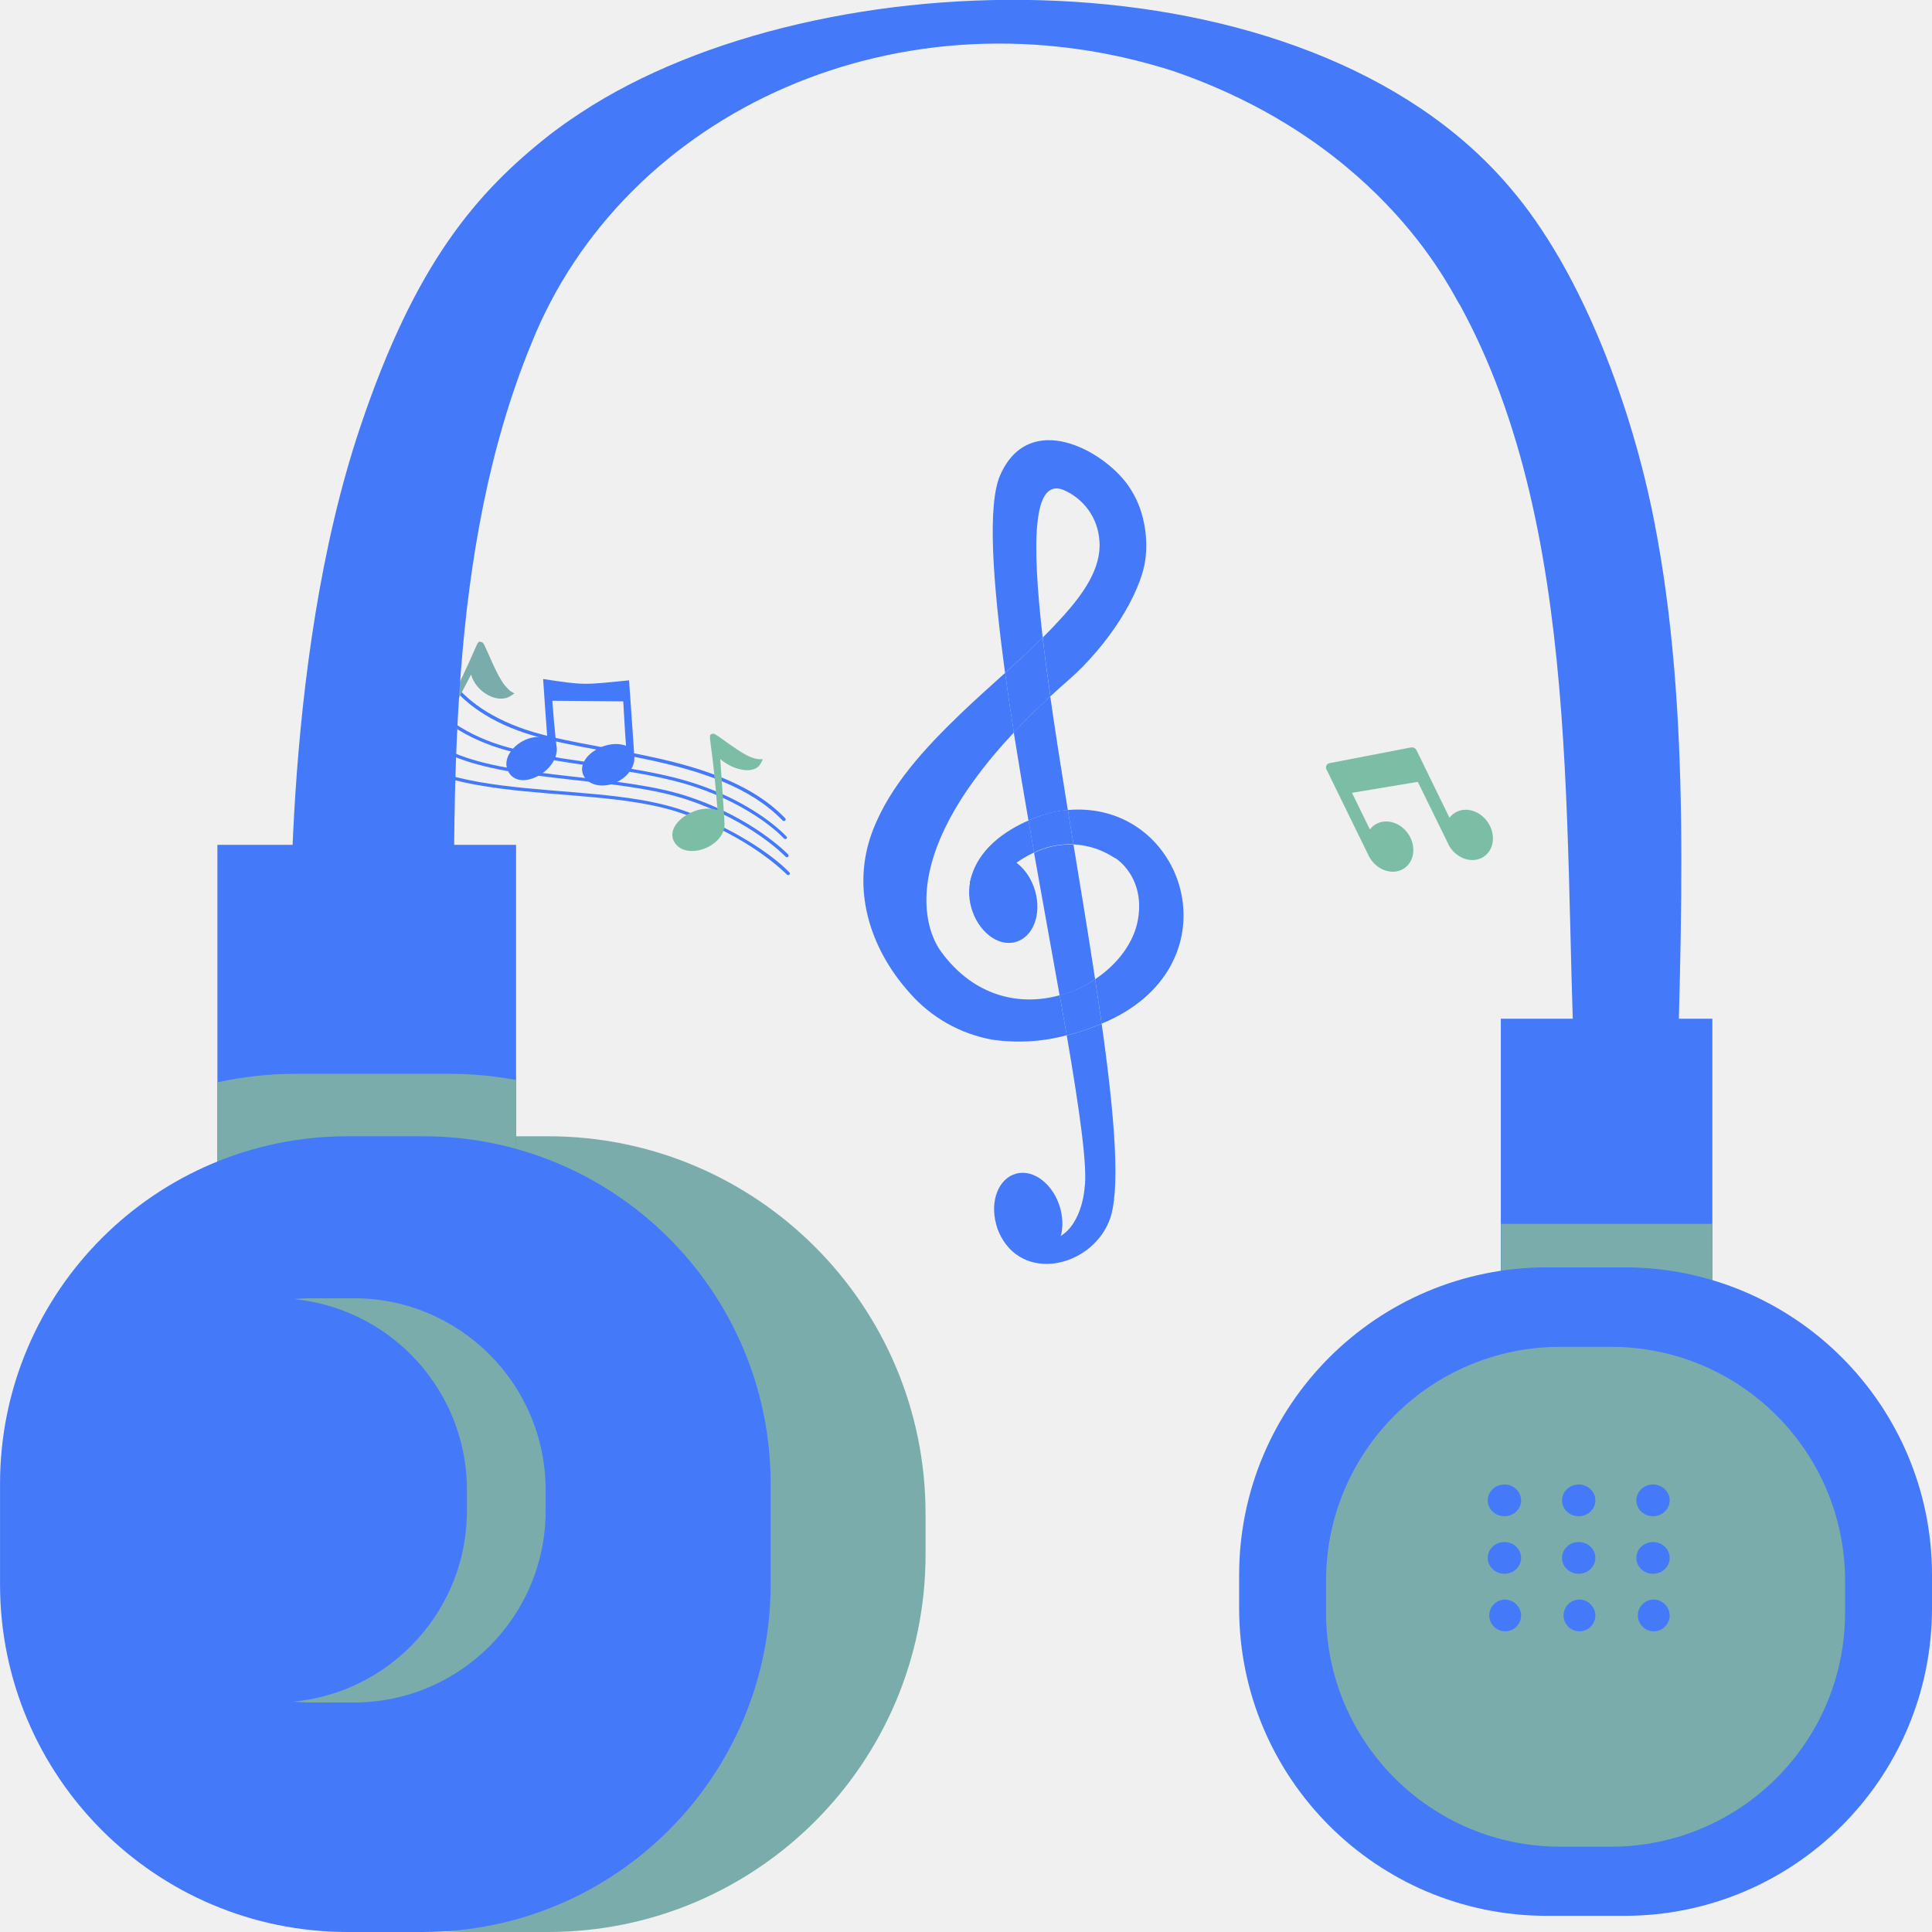
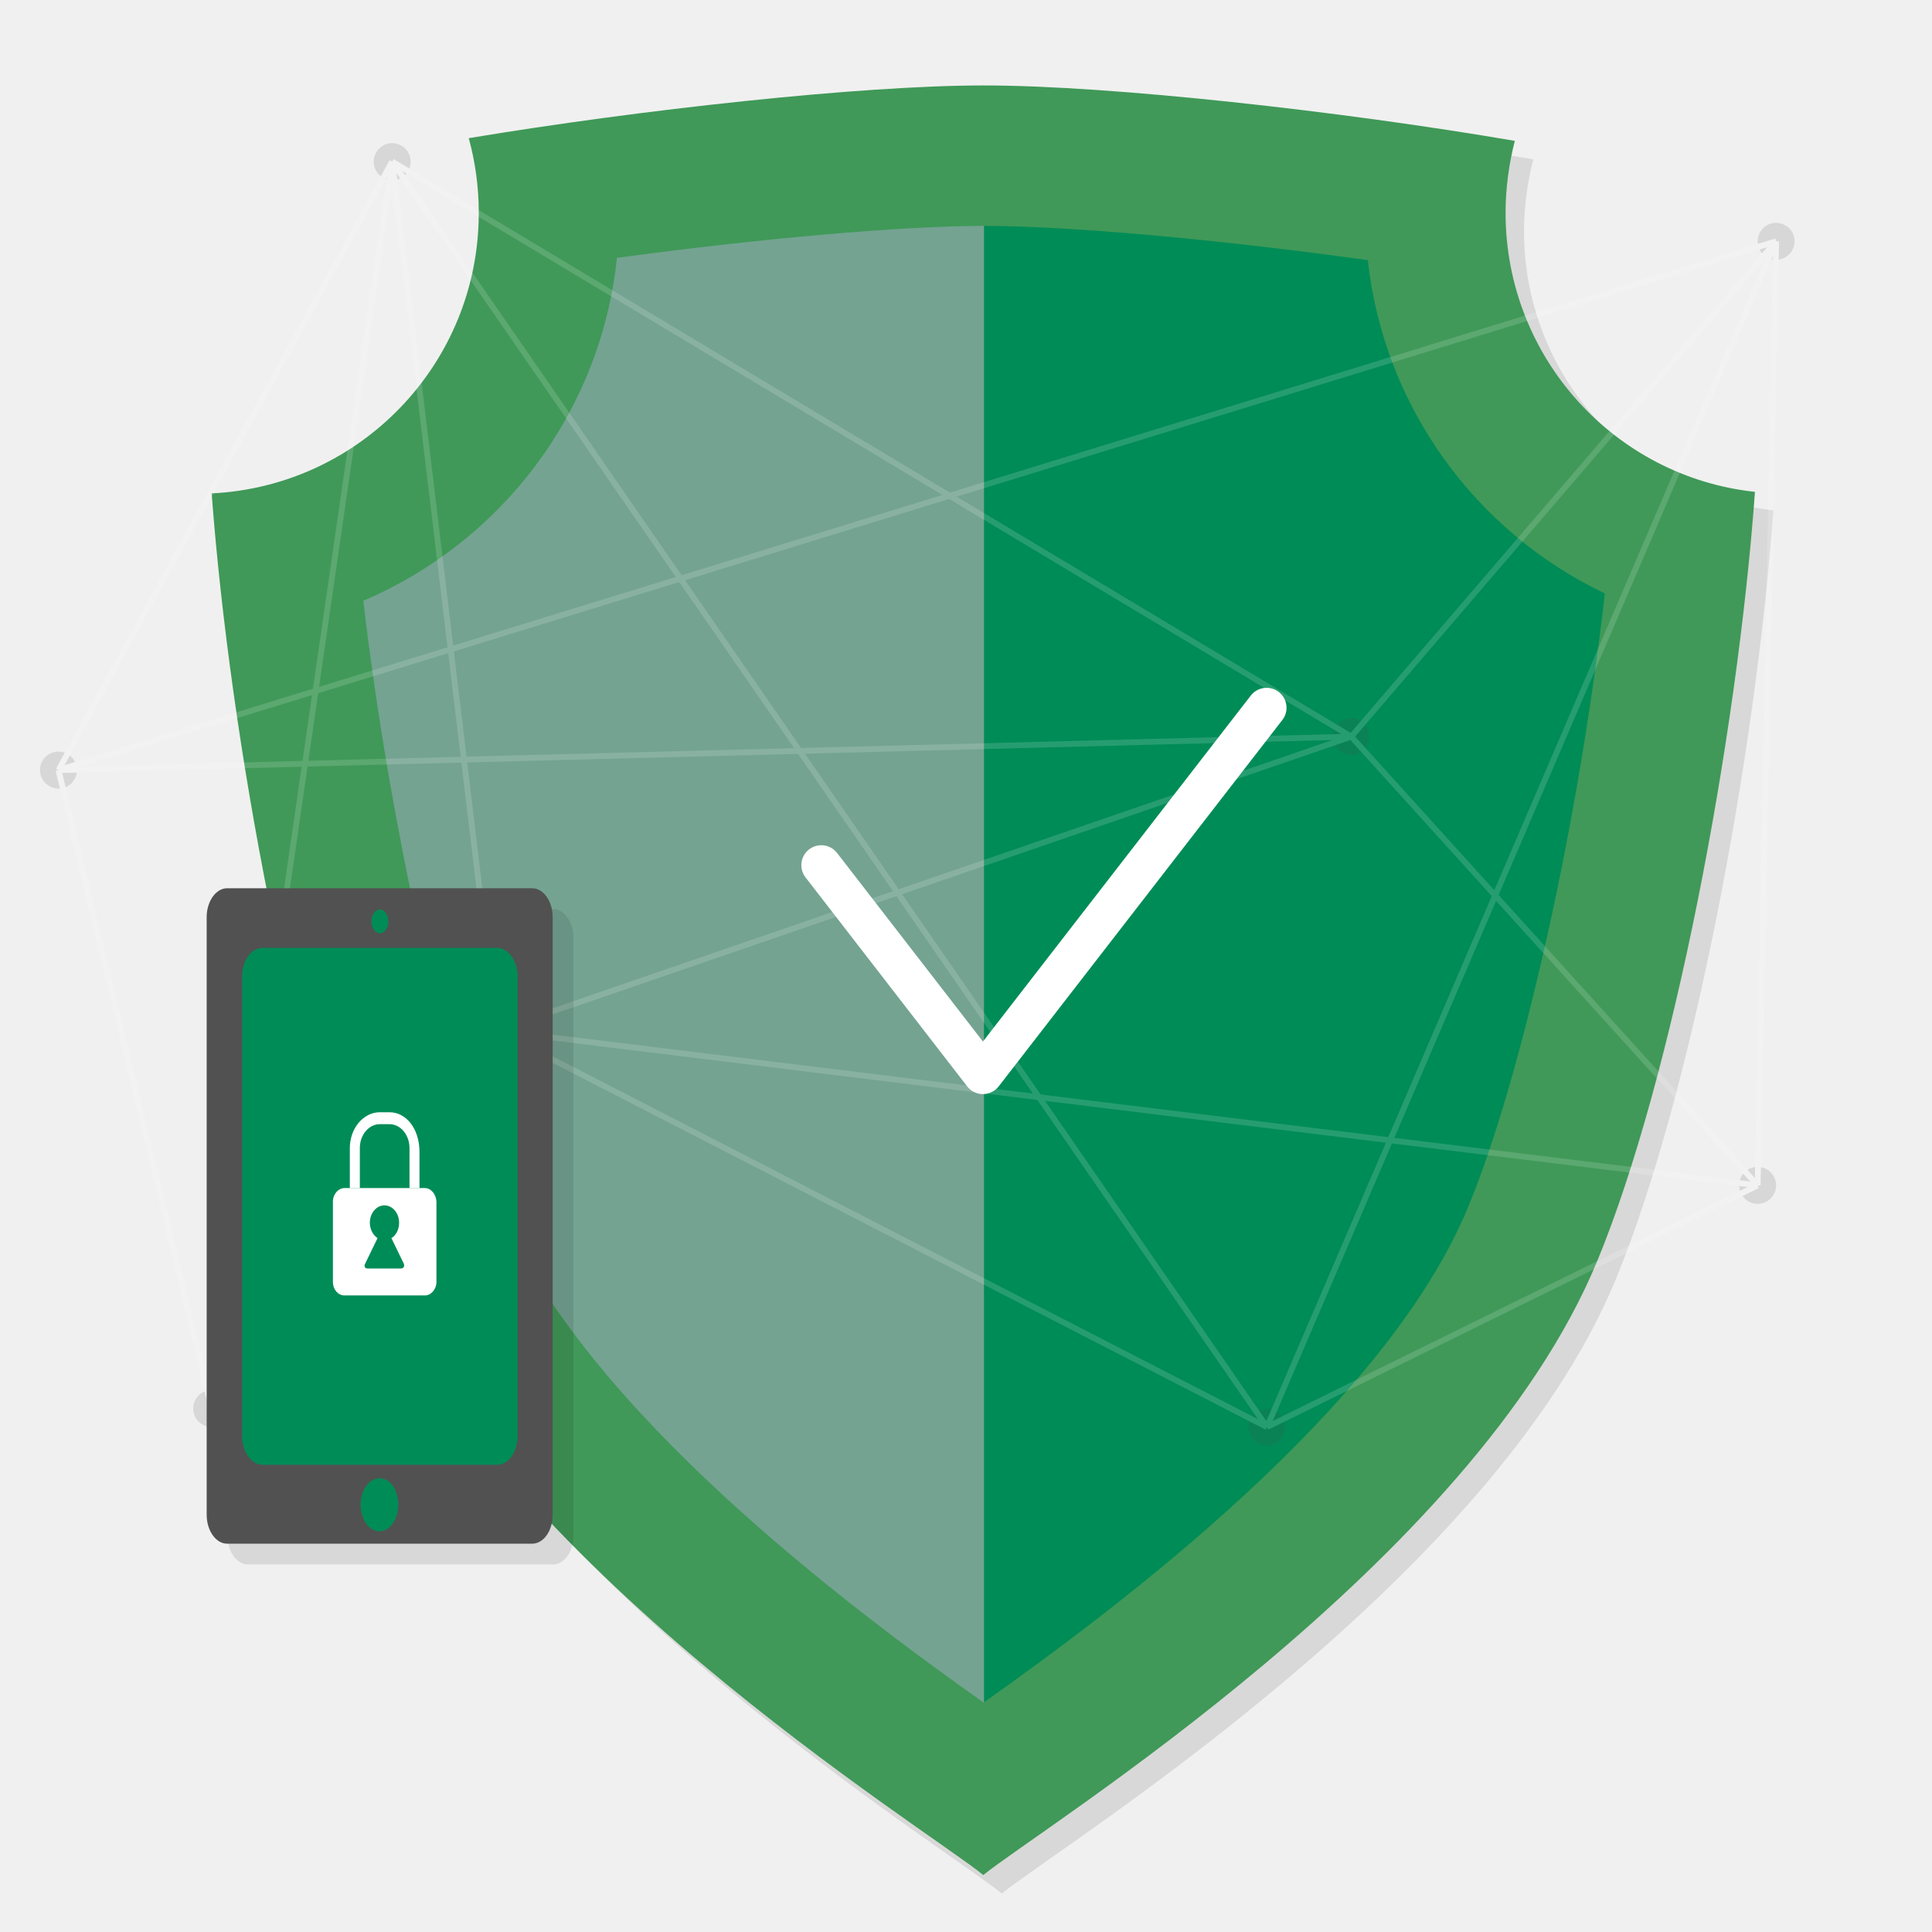
- <svg xmlns="http://www.w3.org/2000/svg" id="Layer_1" data-name="Layer 1" viewBox="0 0 502 502">
-   <defs>
-     <style>.cls-1{fill:#4479fa;}.cls-2{fill:#79acab;}.cls-3{fill:#7cbea5;}</style>
-   </defs>
-   <path class="cls-1" d="M252,229.36a23.42,23.42,0,0,0,4.7,4.23c1.63-4.33,5.07-8.85,12-12.08q-.74-4.15-1.45-8.32C261.51,215.68,253.69,220.61,252,229.36Z" transform="translate(0 0)" />
-   <path class="cls-1" d="M284.55,254.44c-1.72-11.29-3.68-23.2-5.62-35l-.9,0a20.8,20.8,0,0,0-3.8.33,19.65,19.65,0,0,0-4.06,1.15c-.52.21-1,.44-1.49.66,2.27,12.84,4.6,25.52,6.66,37.13A31.58,31.58,0,0,0,284.55,254.44Z" transform="translate(0 0)" />
-   <path class="cls-1" d="M281.81,308.73c0-.1-.6,10.69-8,13.3,0,0-8.4,3.22-8.17-6.57,0,0-.11-.73-.12-.75a3.22,3.22,0,0,0-3.55-2.6,3.57,3.57,0,0,0-3.15,3.41,8.68,8.68,0,0,0,.82,4.73c5.63,13,23.5,9.27,28.51-2.85,3.15-7.51,1.49-27.29-1.9-51.41a62.75,62.75,0,0,1-9.07,3.05C280.47,288.27,282.63,303.23,281.81,308.73Z" transform="translate(0 0)" />
-   <path class="cls-1" d="M275.34,258.64c.64,3.58,1.25,7.06,1.83,10.4a62.75,62.75,0,0,0,9.07-3.05c-.53-3.75-1.09-7.61-1.69-11.55A31.58,31.58,0,0,1,275.34,258.64Z" transform="translate(0 0)" />
-   <path class="cls-1" d="M267.23,213.19a38.91,38.91,0,0,1,6.22-2.13,36.81,36.81,0,0,1,4-.59c-1.65-10.2-3.23-20.2-4.56-29.54q-5.27,4.88-9.48,9.39C264.6,197.79,265.89,205.48,267.23,213.19Z" transform="translate(0 0)" />
-   <path class="cls-1" d="M261.15,174.84c.68,5,1.45,10.18,2.28,15.48q4.23-4.51,9.48-9.39c-.75-5.34-1.43-10.45-2-15.27C267.77,168.8,264.47,171.84,261.15,174.84Z" transform="translate(0 0)" />
-   <path class="cls-1" d="M244.44,247.15c-2.83-3.91-12.85-22.83,19-56.83-.83-5.3-1.6-10.48-2.28-15.48-3.92,3.55-7.88,7.07-11.66,10.71-9.15,8.81-18.21,18.57-22.68,30.12-5.82,15-.92,30.69,9.54,42.32a37.28,37.28,0,0,0,21.5,12.16A48,48,0,0,0,277.17,269c-.58-3.34-1.19-6.82-1.83-10.4C265.09,261.46,253.07,259.07,244.44,247.15Z" transform="translate(0 0)" />
-   <path class="cls-1" d="M293.08,126.06c-6.55-9.24-25.68-19.56-33.18-2.64-3.38,7.65-2,27.43,1.25,51.42,3.32-3,6.62-6,9.78-9.18-2.85-24.66-2.62-41.35,5.24-38.42a15.41,15.41,0,0,1,9.5,13.31c.58,7.13-4.34,13.81-9.12,19.2-1.8,2-3.69,4-5.62,5.91.55,4.82,1.23,9.93,2,15.27q2.26-2.1,4.74-4.26c10.37-9.07,18.7-22.35,19.92-31.23C297.56,145.46,299.48,135.08,293.08,126.06Z" transform="translate(0 0)" />
-   <path class="cls-1" d="M282.24,219.84a21.22,21.22,0,0,1,7.52,3.18c-1.42-1,7.95,3.73,5.95,15.74-1,6.08-5.29,11.77-11.16,15.68.6,3.94,1.16,7.8,1.69,11.55l1.4-.61c34-15.3,20.26-57.53-10.17-54.91q.72,4.46,1.46,8.94A19.09,19.09,0,0,1,282.24,219.84Z" transform="translate(0 0)" />
-   <path class="cls-1" d="M267.23,213.19q.72,4.17,1.45,8.32c.49-.22,1-.45,1.49-.66a19.65,19.65,0,0,1,4.06-1.15,20.8,20.8,0,0,1,3.8-.33l.9,0q-.74-4.49-1.46-8.94a36.81,36.81,0,0,0-4,.59A38.91,38.91,0,0,0,267.23,213.19Z" transform="translate(0 0)" />
-   <path class="cls-1" d="M269,231.6c1.7,6.13-.64,12-5.24,13.2s-9.7-2.89-11.4-9,.64-12.05,5.23-13.2S267.26,225.46,269,231.6Z" transform="translate(0 0)" />
-   <path class="cls-1" d="M275.49,313.94c1.7,6.13-.64,12-5.24,13.2s-9.7-2.89-11.4-9,.64-12,5.23-13.2S273.78,307.81,275.49,313.94Z" transform="translate(0 0)" />
-   <rect class="cls-1" x="389.96" y="264.7" width="54.97" height="102.95" />
-   <path class="cls-2" d="M444.93,318H390v49.69h55Z" transform="translate(0 0)" />
-   <rect class="cls-1" x="327.73" y="323.55" width="168.5" height="180.03" rx="79.95" transform="translate(825.55 1.57) rotate(90)" />
-   <rect class="cls-2" x="347.04" y="347.46" width="129.88" height="134.87" rx="60.84" transform="translate(826.88 2.91) rotate(90)" />
-   <ellipse class="cls-1" cx="390.9" cy="389.85" rx="4.33" ry="4.12" />
-   <ellipse class="cls-1" cx="410.2" cy="389.85" rx="4.33" ry="4.12" />
-   <ellipse class="cls-1" cx="429.51" cy="389.85" rx="4.33" ry="4.12" />
-   <ellipse class="cls-1" cx="390.9" cy="404.8" rx="4.33" ry="4.12" />
-   <ellipse class="cls-1" cx="410.2" cy="404.8" rx="4.33" ry="4.12" />
-   <ellipse class="cls-1" cx="429.51" cy="404.8" rx="4.33" ry="4.12" />
-   <path class="cls-1" d="M390.9,415.62a4.13,4.13,0,1,0,4.33,4.12A4.24,4.24,0,0,0,390.9,415.62Z" transform="translate(0 0)" />
-   <path class="cls-1" d="M410.2,415.62a4.13,4.13,0,1,0,4.33,4.12A4.23,4.23,0,0,0,410.2,415.62Z" transform="translate(0 0)" />
-   <path class="cls-1" d="M429.51,415.62a4.13,4.13,0,1,0,4.33,4.12A4.23,4.23,0,0,0,429.51,415.62Z" transform="translate(0 0)" />
-   <path class="cls-1" d="M204.45,227.24c-.09-.1-9.63-10-27.85-16.1-26-8.71-70.59.83-83.83-26.46a23.21,23.21,0,0,1-2.47-8.84.46.46,0,0,1,.92,0h0a23,23,0,0,0,2.41,8.53c13,26.69,57.13,17.2,83.28,26,13.08,4.38,23.84,11.71,28.23,16.35C205.55,227.08,204.86,227.67,204.45,227.24Z" transform="translate(0 0)" />
-   <path class="cls-1" d="M204.09,222.56c-.36-.37-9-9.21-25.26-14.68-17.69-6-44.91-4.51-61.26-11.47-9.93-4.23-14.79-10.28-17.11-14.61a21.31,21.31,0,0,1-2.7-8.53.46.46,0,0,1,.92,0,21.08,21.08,0,0,0,2.62,8.2c2.26,4.19,7,10.05,16.65,14.17,16.19,6.88,43.34,5.42,61.19,11.44,16.45,5.54,25.26,14.54,25.63,14.92a.42.42,0,0,1,0,.62A.48.48,0,0,1,204.09,222.56Z" transform="translate(0 0)" />
-   <path class="cls-1" d="M203.72,217.88c-3.85-4-11.83-9.58-22.67-13.25-17.09-5.83-40.32-5.67-54.92-11.5-10.4-4.14-15.53-10-18-14.19a19.49,19.49,0,0,1-2.91-8.25.46.46,0,0,1,.92,0h0a19.36,19.36,0,0,0,2.82,7.9c2.41,4,7.4,9.73,17.52,13.77,7.38,2.94,16.93,4.33,27,5.79,9.56,1.39,19.43,2.82,27.85,5.69,11,3.73,19.1,9.41,23,13.49C204.82,217.72,204.14,218.31,203.72,217.88Z" transform="translate(0 0)" />
-   <path class="cls-1" d="M203.36,213.2c-16.52-17.12-50-16.44-68.68-23.34-10.88-4-16.28-9.7-18.89-13.75a18.33,18.33,0,0,1-3.12-8,.47.47,0,0,1,.93-.05,17.86,17.86,0,0,0,3,7.63c2.54,3.92,7.8,9.42,18.41,13.34,18.62,6.88,52.23,6.17,69,23.57a.42.42,0,0,1,0,.62A.47.47,0,0,1,203.36,213.2Z" transform="translate(0 0)" />
-   <path class="cls-2" d="M131.51,178.46h0c-1.53-1.52-3.47-5.94-4.63-8.59-1.56-3.55-1.37-2.82-2-3.11-1.25-.24-.2.62-10.12,19.91-4.11-5.11-15.9-3.86-15.86,2.08,0,3.07,3.43,5.82,8,5.79,3.19,0,6.06-1.4,7.31-3.54h0c.32-.57,4.64-8.95,8.19-15.73,1.24,4.48,6.79,7.75,10.26,5.58l1-.66-1.06-.63A9.21,9.21,0,0,1,131.51,178.46Z" transform="translate(0 0)" />
-   <path class="cls-3" d="M195.6,196.91h0c-1.88-.51-5.46-3.09-7.6-4.63s-2.49-1.8-3.05-1.58c-1.18.38,0,.9,1.49,19.82-5.64-2-14,3.75-11.18,8.35,3,4.87,13.17,1.17,13-4.86h0c0-.57-.65-10.17-1.11-16.78,3.14,2.8,8.87,4.29,10.52,1.12l.56-1.07A6.83,6.83,0,0,1,195.6,196.91Z" transform="translate(0 0)" />
-   <path class="cls-1" d="M164.83,197c0-.8-.63-9.52-1.38-20.23-11.83,1.19-11.43,1.31-22.33-.34.37,5.5.76,11,1.1,15.47-5.74-2.08-12.85,4.3-10,8.85,3,4.9,12.6-.24,12.47-6.25,0,0-.64-4.78-1.18-12.42l18.43.16c.17,2.37.37,7,.72,11.53-5.7-2.06-13.66,3.53-10.83,8.09,1.56,2.51,5.61,3,9,1.06,2.48-1.39,4-3.71,4-5.92Z" transform="translate(0 0)" />
-   <rect class="cls-2" x="28.38" y="289.89" width="206.76" height="217.46" rx="98.1" transform="translate(530.38 266.86) rotate(90)" />
-   <path class="cls-1" d="M75.46,260.35c.26-8-2.84-87,18.14-149.39,14.31-42.63,30.23-61,49.3-76,.87-.65,1.72-1.31,2.6-1.94s1.75-1.26,2.65-1.87l2.68-1.8c62.23-41.07,188.32-42.94,241.24,19.07,19.33,22.31,32.14,58.29,37.74,86.95,9.76,49.81,7,104.31,5.64,157.94H410c-4.59-66.68,2.91-150.43-29.47-211.85l-1.21-2.25c-1.44-1.6-18.7-41.58-74.45-60.74C234.5-4.09,162.24,28.69,138,89.44c-22.08,53.85-20,117-20,170.91Z" transform="translate(0 0)" />
-   <rect class="cls-1" x="56.49" y="219.52" width="77.6" height="106.41" />
-   <path class="cls-2" d="M134.09,280.62a93.46,93.46,0,0,0-17.27-1.6H76.7a93.27,93.27,0,0,0-20.21,2.21v44.7h77.6Z" transform="translate(0 0)" />
-   <path class="cls-3" d="M355.81,222.69c1.8,3.21,5.55,4.69,8.44,3.29s3.87-5.25,2.1-8.57-5.59-4.86-8.52-3.44a5,5,0,0,0-1.88,1.55L351.29,206l17.1-2.85,8,16.3h0l0,.06c1.78,3.31,5.59,4.86,8.53,3.44s3.87-5.26,2.1-8.58-5.59-4.86-8.52-3.44a5.08,5.08,0,0,0-1.87,1.55L368.09,195a1.37,1.37,0,0,0-1.42-.8l-21.3,4.11a1.12,1.12,0,0,0-.67,1.68l11.09,22.69Z" transform="translate(0 0)" />
-   <rect class="cls-1" x="-3.26" y="298.5" width="206.76" height="200.23" rx="90.33" transform="translate(498.74 298.5) rotate(90)" />
-   <rect class="cls-2" x="34.02" y="334.61" width="105.04" height="110.48" rx="49.84" transform="translate(476.39 303.31) rotate(90)" />
-   <rect class="cls-1" x="13.56" y="334.61" width="105.04" height="110.48" rx="49.84" transform="translate(455.93 323.76) rotate(90)" />
+ <svg xmlns="http://www.w3.org/2000/svg" version="1.1" id="Layer_1" x="0px" y="0px" viewBox="0 0 502 502" style="enable-background:new 0 0 502 502;" xml:space="preserve">
+   <style type="text/css">
+ 	.st0{opacity:0.1;}
+ 	.st1{fill:#409958;}
+ 	.st2{fill:#74A392;}
+ 	.st3{fill:#008C57;}
+ 	.st4{fill:none;stroke:#FFFFFF;stroke-width:10.367;stroke-linecap:round;stroke-linejoin:round;stroke-miterlimit:10;}
+ 	.st5{opacity:0.15;}
+ 	.st6{fill:#4C4C4C;}
+ 	.st7{fill:#4C4C4C;stroke:#FFFFFF;stroke-width:1.51;stroke-miterlimit:10;}
+ 	.st8{fill:#515151;}
+ 	.st9{fill:#FFFFFF;}
+ </style>
+   <g>
+     <g>
+       <g class="st0">
+         <path d="M396,60.1c0-6.5,0.9-12.8,2.4-18.7c-45-7.7-105-14.4-138-14.4c-32,0-89.3,6.3-133.8,13.7c1.7,6.2,2.6,12.7,2.6,19.4     c0,39.1-30.7,71-69.4,72.9c4.8,64.5,21.4,152.2,41,199.5c32.4,78.4,144.7,147.4,159.5,159.5c14.9-12.2,127.1-81.1,159.5-159.5     c19.6-47.4,36.3-135.3,41-199.9C424.4,128.6,396,97.7,396,60.1z" />
+         <path d="M260.4,63.5c-21.5,0-58.4,3.3-95.3,8.3c-4.2,40.1-30,73.8-65.9,89.1c3.4,29.1,8.7,59.6,14.8,87.1     c6.2,28.2,13.4,53.3,20.6,70.5c21.6,52.2,91.2,104.1,125.8,128.6c0,0,0.1-0.1,0.1-0.1V248V63.5C260.4,63.5,260.4,63.5,260.4,63.5     z" />
+         <path d="M360.2,72.4c-38.1-5.3-77.3-8.9-99.7-8.9V248v199.1c34.7-24.6,104.1-76.4,125.7-128.5c7.2-17.3,14.3-42.4,20.6-70.5     c6.3-28.2,11.6-59.4,15-89.1C388.2,143,364.4,110.5,360.2,72.4z" />
+       </g>
+       <g>
+         <g>
+           <path class="st1" d="M391.2,55.3c0-6.5,0.9-12.8,2.4-18.7c-45-7.7-105-14.4-138-14.4c-32,0-89.3,6.3-133.8,13.7      c1.7,6.2,2.6,12.7,2.6,19.4c0,39.1-30.7,71-69.4,72.9c4.8,64.5,21.4,152.2,41,199.5c32.4,78.4,144.7,147.4,159.5,159.5      c14.9-12.2,127.1-81.1,159.5-159.5c19.6-47.4,36.3-135.3,41-199.9C419.6,123.9,391.2,92.9,391.2,55.3z" />
+           <g>
+             <path class="st2" d="M255.6,58.7c-21.5,0-58.4,3.3-95.3,8.3c-4.2,40.1-30,73.8-65.9,89.1c3.4,29.1,8.7,59.6,14.8,87.1       c6.2,28.2,13.4,53.3,20.6,70.5C151.4,366,221,417.9,255.6,442.4c0,0,0.1-0.1,0.1-0.1V243.3V58.7       C255.7,58.7,255.6,58.7,255.6,58.7z" />
+             <path class="st3" d="M355.4,67.6c-38.1-5.3-77.3-8.9-99.7-8.9v184.5v199.1c34.7-24.6,104.1-76.4,125.7-128.5       c7.2-17.3,14.3-42.4,20.6-70.5c6.3-28.2,11.6-59.4,15-89.1C383.4,138.2,359.6,105.7,355.4,67.6z" />
+           </g>
+         </g>
+       </g>
+     </g>
+     <polyline class="st4" points="213.4,224.8 255.4,279.1 329.1,183.9  " />
+   </g>
+   <g class="st5">
+     <path class="st6" d="M456.7,62.7c0,2.7,2.2,4.8,4.8,4.8c2.7,0,4.8-2.2,4.8-4.8c0-2.7-2.2-4.8-4.8-4.8   C458.8,57.9,456.7,60.1,456.7,62.7z" />
+     <path class="st6" d="M451.9,308c0,2.7,2.2,4.8,4.8,4.8c2.7,0,4.8-2.2,4.8-4.8c0-2.7-2.2-4.8-4.8-4.8   C454,303.2,451.9,305.3,451.9,308z" />
+     <path class="st6" d="M346.2,191.4c0,2.7,2.2,4.8,4.8,4.8c2.7,0,4.8-2.2,4.8-4.8c0-2.7-2.2-4.8-4.8-4.8   C348.4,186.6,346.2,188.8,346.2,191.4z" />
+     <path class="st6" d="M123.1,267.8c0,3.3,2.7,6,6,6c3.3,0,6-2.7,6-6c0-3.3-2.7-6-6-6C125.7,261.8,123.1,264.5,123.1,267.8z" />
+     <path class="st6" d="M10.4,200.1c0,2.7,2.2,4.8,4.8,4.8c2.7,0,4.8-2.2,4.8-4.8c0-2.7-2.2-4.8-4.8-4.8   C12.5,195.3,10.4,197.4,10.4,200.1z" />
+     <path class="st6" d="M97.1,42c0,2.7,2.2,4.8,4.8,4.8c2.7,0,4.8-2.2,4.8-4.8c0-2.7-2.2-4.8-4.8-4.8C99.2,37.2,97.1,39.4,97.1,42z" />
+     <path class="st6" d="M50.2,366c0,2.7,2.2,4.8,4.8,4.8c2.7,0,4.8-2.2,4.8-4.8c0-2.7-2.2-4.8-4.8-4.8C52.3,361.2,50.2,363.3,50.2,366   z" />
+     <path class="st6" d="M324.4,370.8c0,2.7,2.2,4.8,4.8,4.8c2.7,0,4.8-2.2,4.8-4.8c0-2.7-2.2-4.8-4.8-4.8   C326.6,366,324.4,368.1,324.4,370.8z" />
+     <line class="st7" x1="461.5" y1="62.7" x2="351.1" y2="191.4" />
+     <line class="st7" x1="351.1" y1="191.4" x2="456.7" y2="308" />
+     <line class="st7" x1="456.7" y1="308" x2="329.2" y2="370.8" />
+     <line class="st7" x1="329.2" y1="370.8" x2="129" y2="267.8" />
+     <line class="st7" x1="129" y1="267.8" x2="55" y2="366" />
+     <line class="st7" x1="55" y1="366" x2="15.2" y2="200.1" />
+     <line class="st7" x1="55" y1="366" x2="101.9" y2="42" />
+     <line class="st7" x1="101.9" y1="42" x2="15.2" y2="200.1" />
+     <line class="st7" x1="101.9" y1="42" x2="129" y2="267.8" />
+     <line class="st7" x1="101.9" y1="42" x2="351.1" y2="191.4" />
+     <line class="st7" x1="461.5" y1="62.7" x2="456.7" y2="308" />
+     <line class="st7" x1="461.5" y1="62.7" x2="15.2" y2="200.1" />
+     <line class="st7" x1="329.2" y1="370.8" x2="461.5" y2="62.7" />
+     <line class="st7" x1="329.2" y1="370.8" x2="101.9" y2="42" />
+     <line class="st7" x1="129" y1="267.8" x2="351.1" y2="191.4" />
+     <line class="st7" x1="351.1" y1="191.4" x2="15.2" y2="200.1" />
+     <line class="st7" x1="456.7" y1="308" x2="129" y2="267.8" />
+   </g>
+   <g>
+     <g class="st0">
+       <path d="M149,399c0,4.2-2.4,7.5-5.3,7.5H64.4c-2.9,0-5.3-3.4-5.3-7.5V243.7c0-4.1,2.4-7.5,5.3-7.5h79.3c2.9,0,5.3,3.4,5.3,7.5V399    z" />
+       <path d="M139.8,378.4c0,4.2-2.4,7.5-5.3,7.5h-61c-2.9,0-5.3-3.4-5.3-7.5V259.2c0-4.2,2.4-7.5,5.3-7.5h61c2.9,0,5.3,3.4,5.3,7.5    V378.4z" />
+       <path d="M106.2,244.8c0,1.7-1,3.1-2.2,3.1c-1.2,0-2.2-1.4-2.2-3.1c0-1.7,1-3.1,2.2-3.1C105.2,241.7,106.2,243,106.2,244.8z" />
+       <path d="M108.9,396.3c0,3.8-2.2,6.9-4.9,6.9c-2.7,0-4.9-3.1-4.9-6.9c0-3.8,2.2-6.9,4.9-6.9C106.7,389.4,108.9,392.5,108.9,396.3z" />
+       <path d="M115.7,314.1H94.8c-1.6,0-3,1.6-3,3.5v1.1v19.8c0,1.9,1.3,3.5,3,3.5h20.9c1.6,0,3-1.6,3-3.5v-19.8v-1.1    C118.7,315.6,117.4,314.1,115.7,314.1z" />
+       <path d="M114.3,314.1l-2.6,0v-10.4c0-3.4-2.3-6.2-5.2-6.2H104c-2.9,0-5.2,2.8-5.2,6.2V314h-2.6v-10.4c0-5.1,3.5-9.3,7.8-9.3h2.5    c4.3,0,7.8,4.2,7.8,10.4V314.1z" />
+       <path d="M110.2,333.6L107,327c1.2-0.7,2-2.2,2-4c0-2.5-1.7-4.5-3.8-4.5c-2.1,0-3.8,2-3.8,4.5c0,1.7,0.8,3.2,2,4l-3.2,6.6    c-0.4,0.7-0.1,1.3,0.6,1.3h8.6C110.3,335,110.6,334.4,110.2,333.6z" />
+     </g>
+     <g>
+       <g>
+         <g>
+           <path class="st8" d="M143.6,393.6c0,4.2-2.4,7.5-5.3,7.5H59c-2.9,0-5.3-3.4-5.3-7.5V238.3c0-4.1,2.4-7.5,5.3-7.5h79.3      c2.9,0,5.3,3.4,5.3,7.5V393.6z" />
+           <path class="st3" d="M134.5,373.1c0,4.2-2.4,7.5-5.3,7.5h-61c-2.9,0-5.3-3.4-5.3-7.5V253.8c0-4.2,2.4-7.5,5.3-7.5h61      c2.9,0,5.3,3.4,5.3,7.5V373.1z" />
+           <path class="st3" d="M100.9,239.4c0,1.7-1,3.1-2.2,3.1c-1.2,0-2.2-1.4-2.2-3.1c0-1.7,1-3.1,2.2-3.1      C99.9,236.3,100.9,237.7,100.9,239.4z" />
+           <path class="st3" d="M103.5,391c0,3.8-2.2,6.9-4.9,6.9c-2.7,0-4.9-3.1-4.9-6.9c0-3.8,2.2-6.9,4.9-6.9      C101.4,384.1,103.5,387.1,103.5,391z" />
+         </g>
+         <g>
+           <path class="st9" d="M110.4,308.7H89.5c-1.6,0-3,1.6-3,3.5v1.1v19.8c0,1.9,1.3,3.5,3,3.5h20.9c1.6,0,3-1.6,3-3.5v-19.8v-1.1      C113.3,310.3,112,308.7,110.4,308.7z" />
+           <g>
+             <path class="st9" d="M109,308.7l-2.6,0v-10.4c0-3.4-2.3-6.2-5.2-6.2h-2.5c-2.9,0-5.2,2.8-5.2,6.2v10.4h-2.6v-10.4       c0-5.1,3.5-9.3,7.8-9.3h2.5c4.3,0,7.8,4.2,7.8,10.4V308.7z" />
+           </g>
+           <path class="st3" d="M104.9,328.3l-3.2-6.6c1.2-0.7,2-2.2,2-4c0-2.5-1.7-4.5-3.8-4.5c-2.1,0-3.8,2-3.8,4.5c0,1.7,0.8,3.2,2,4      l-3.2,6.6c-0.4,0.7-0.1,1.3,0.6,1.3h8.6C104.9,329.6,105.2,329,104.9,328.3z" />
+         </g>
+       </g>
+     </g>
+   </g>
</svg>
